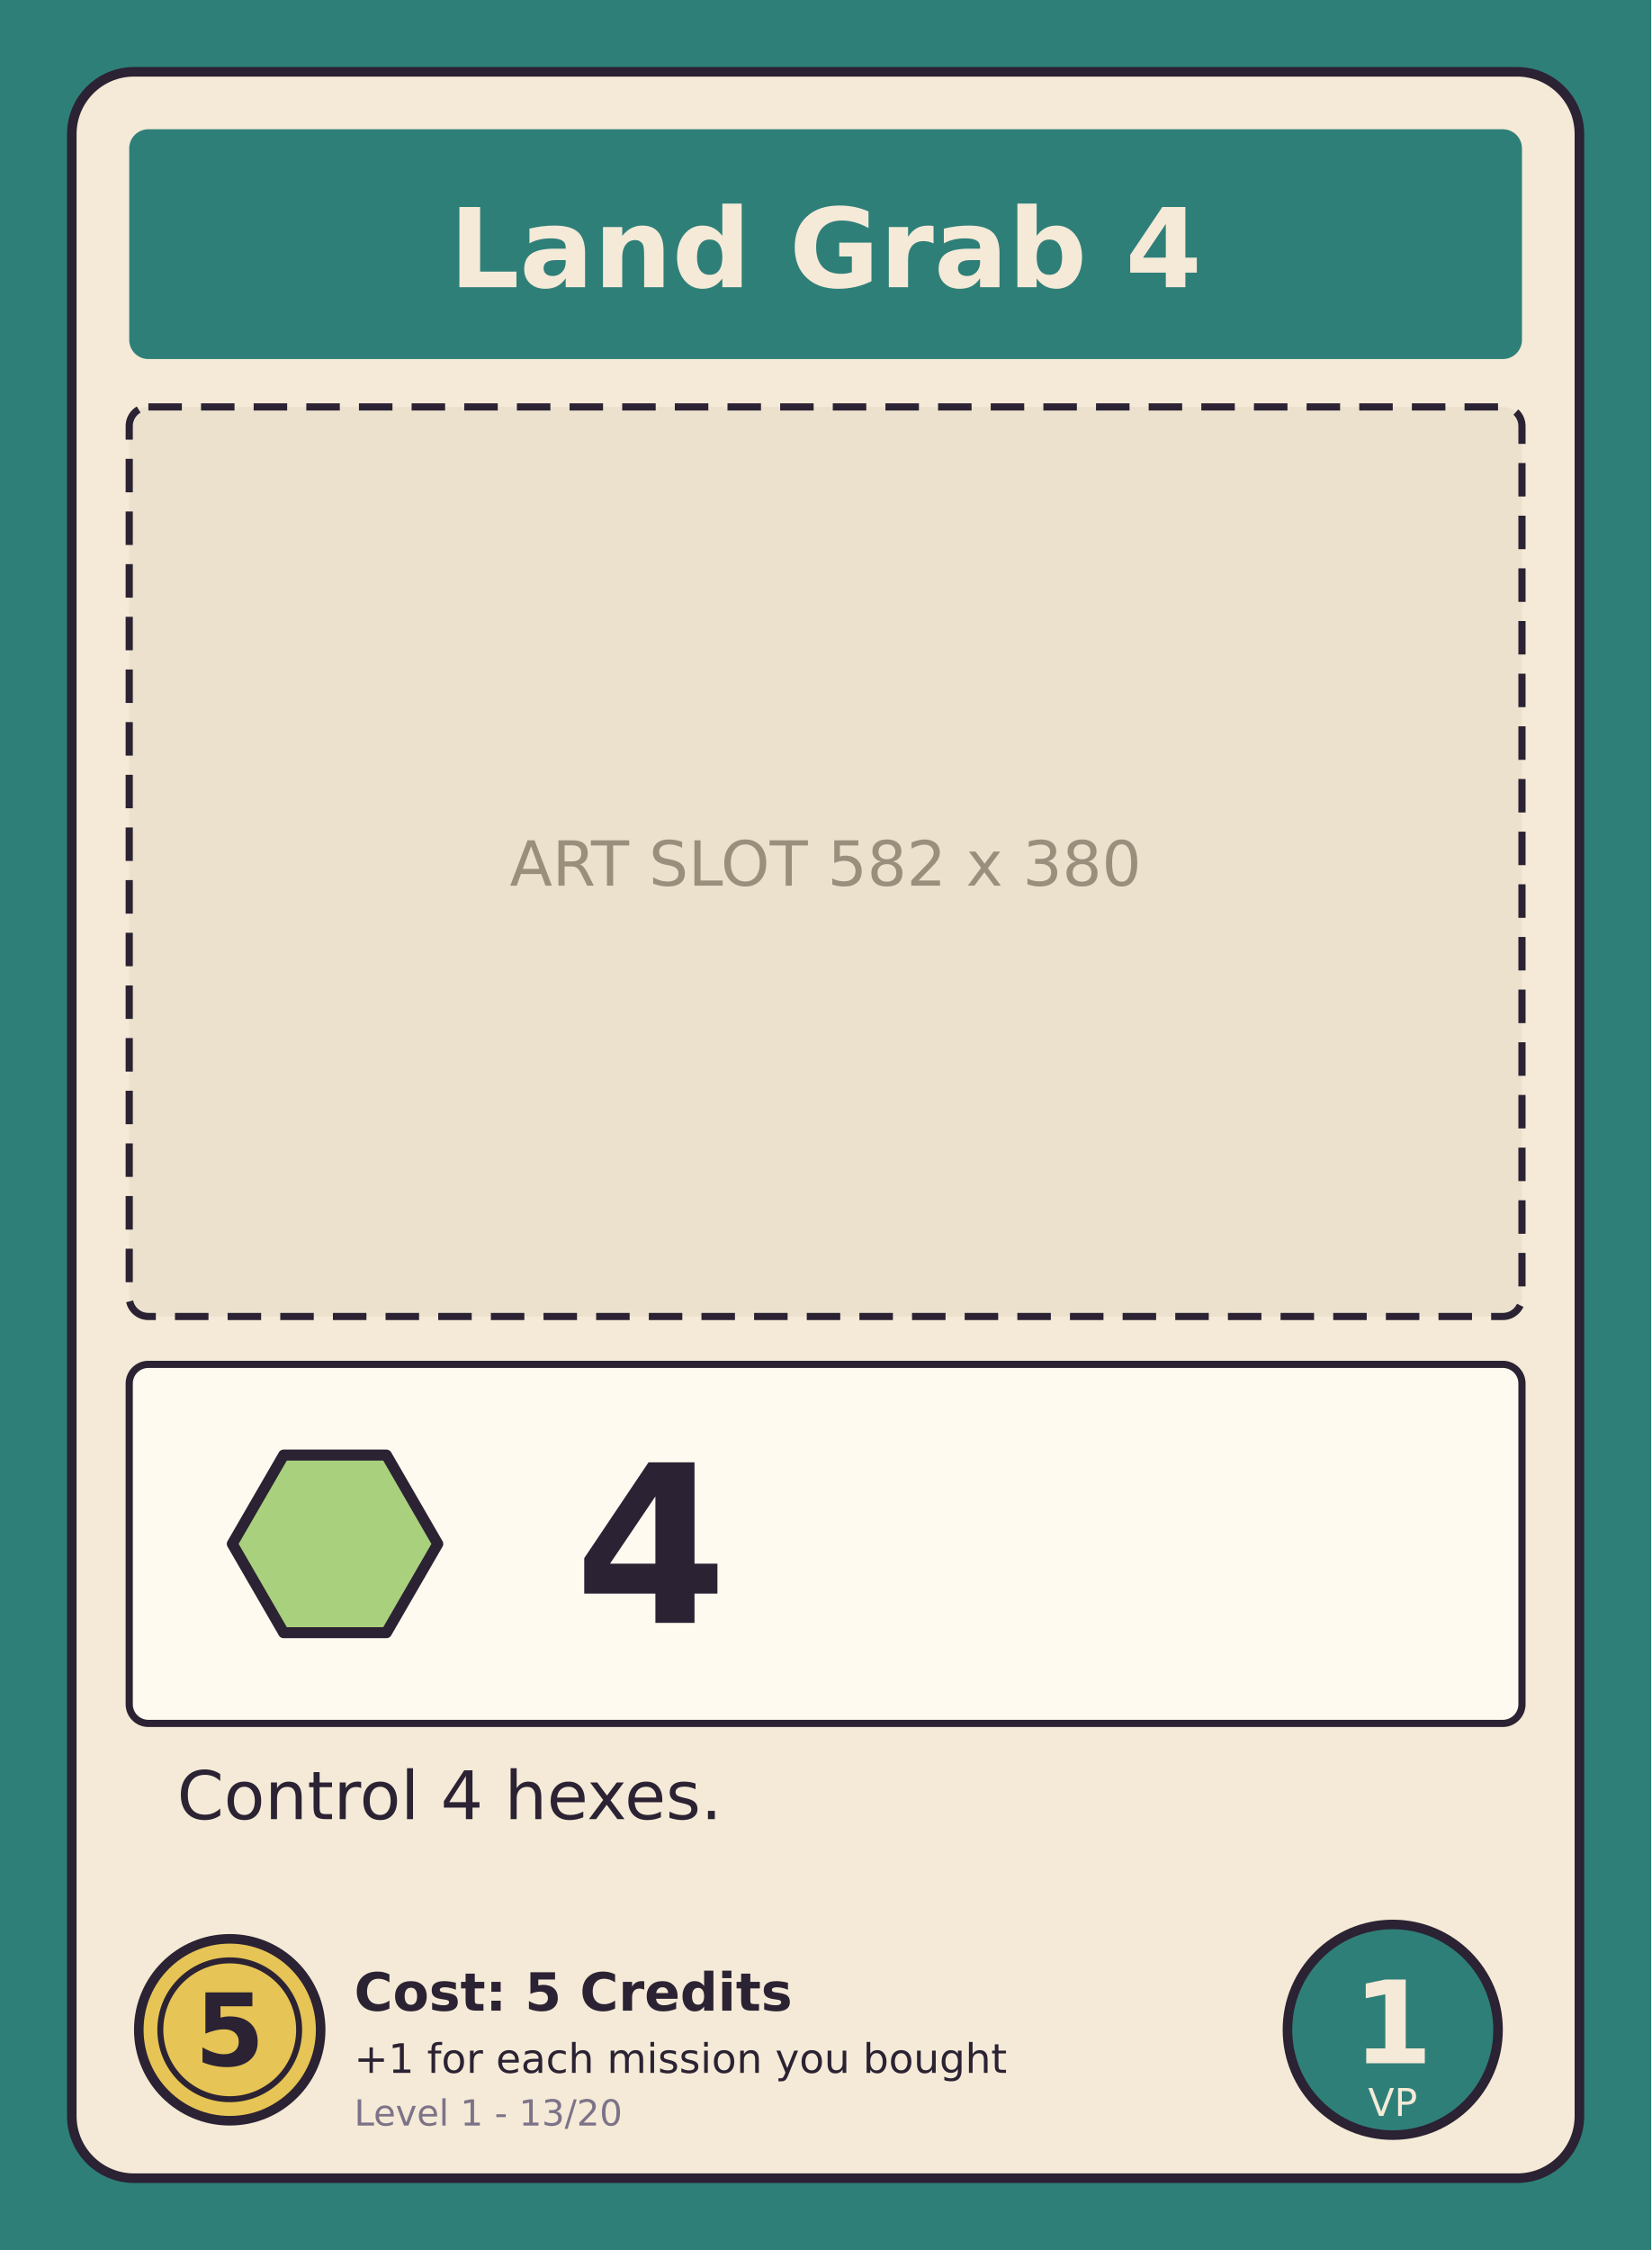
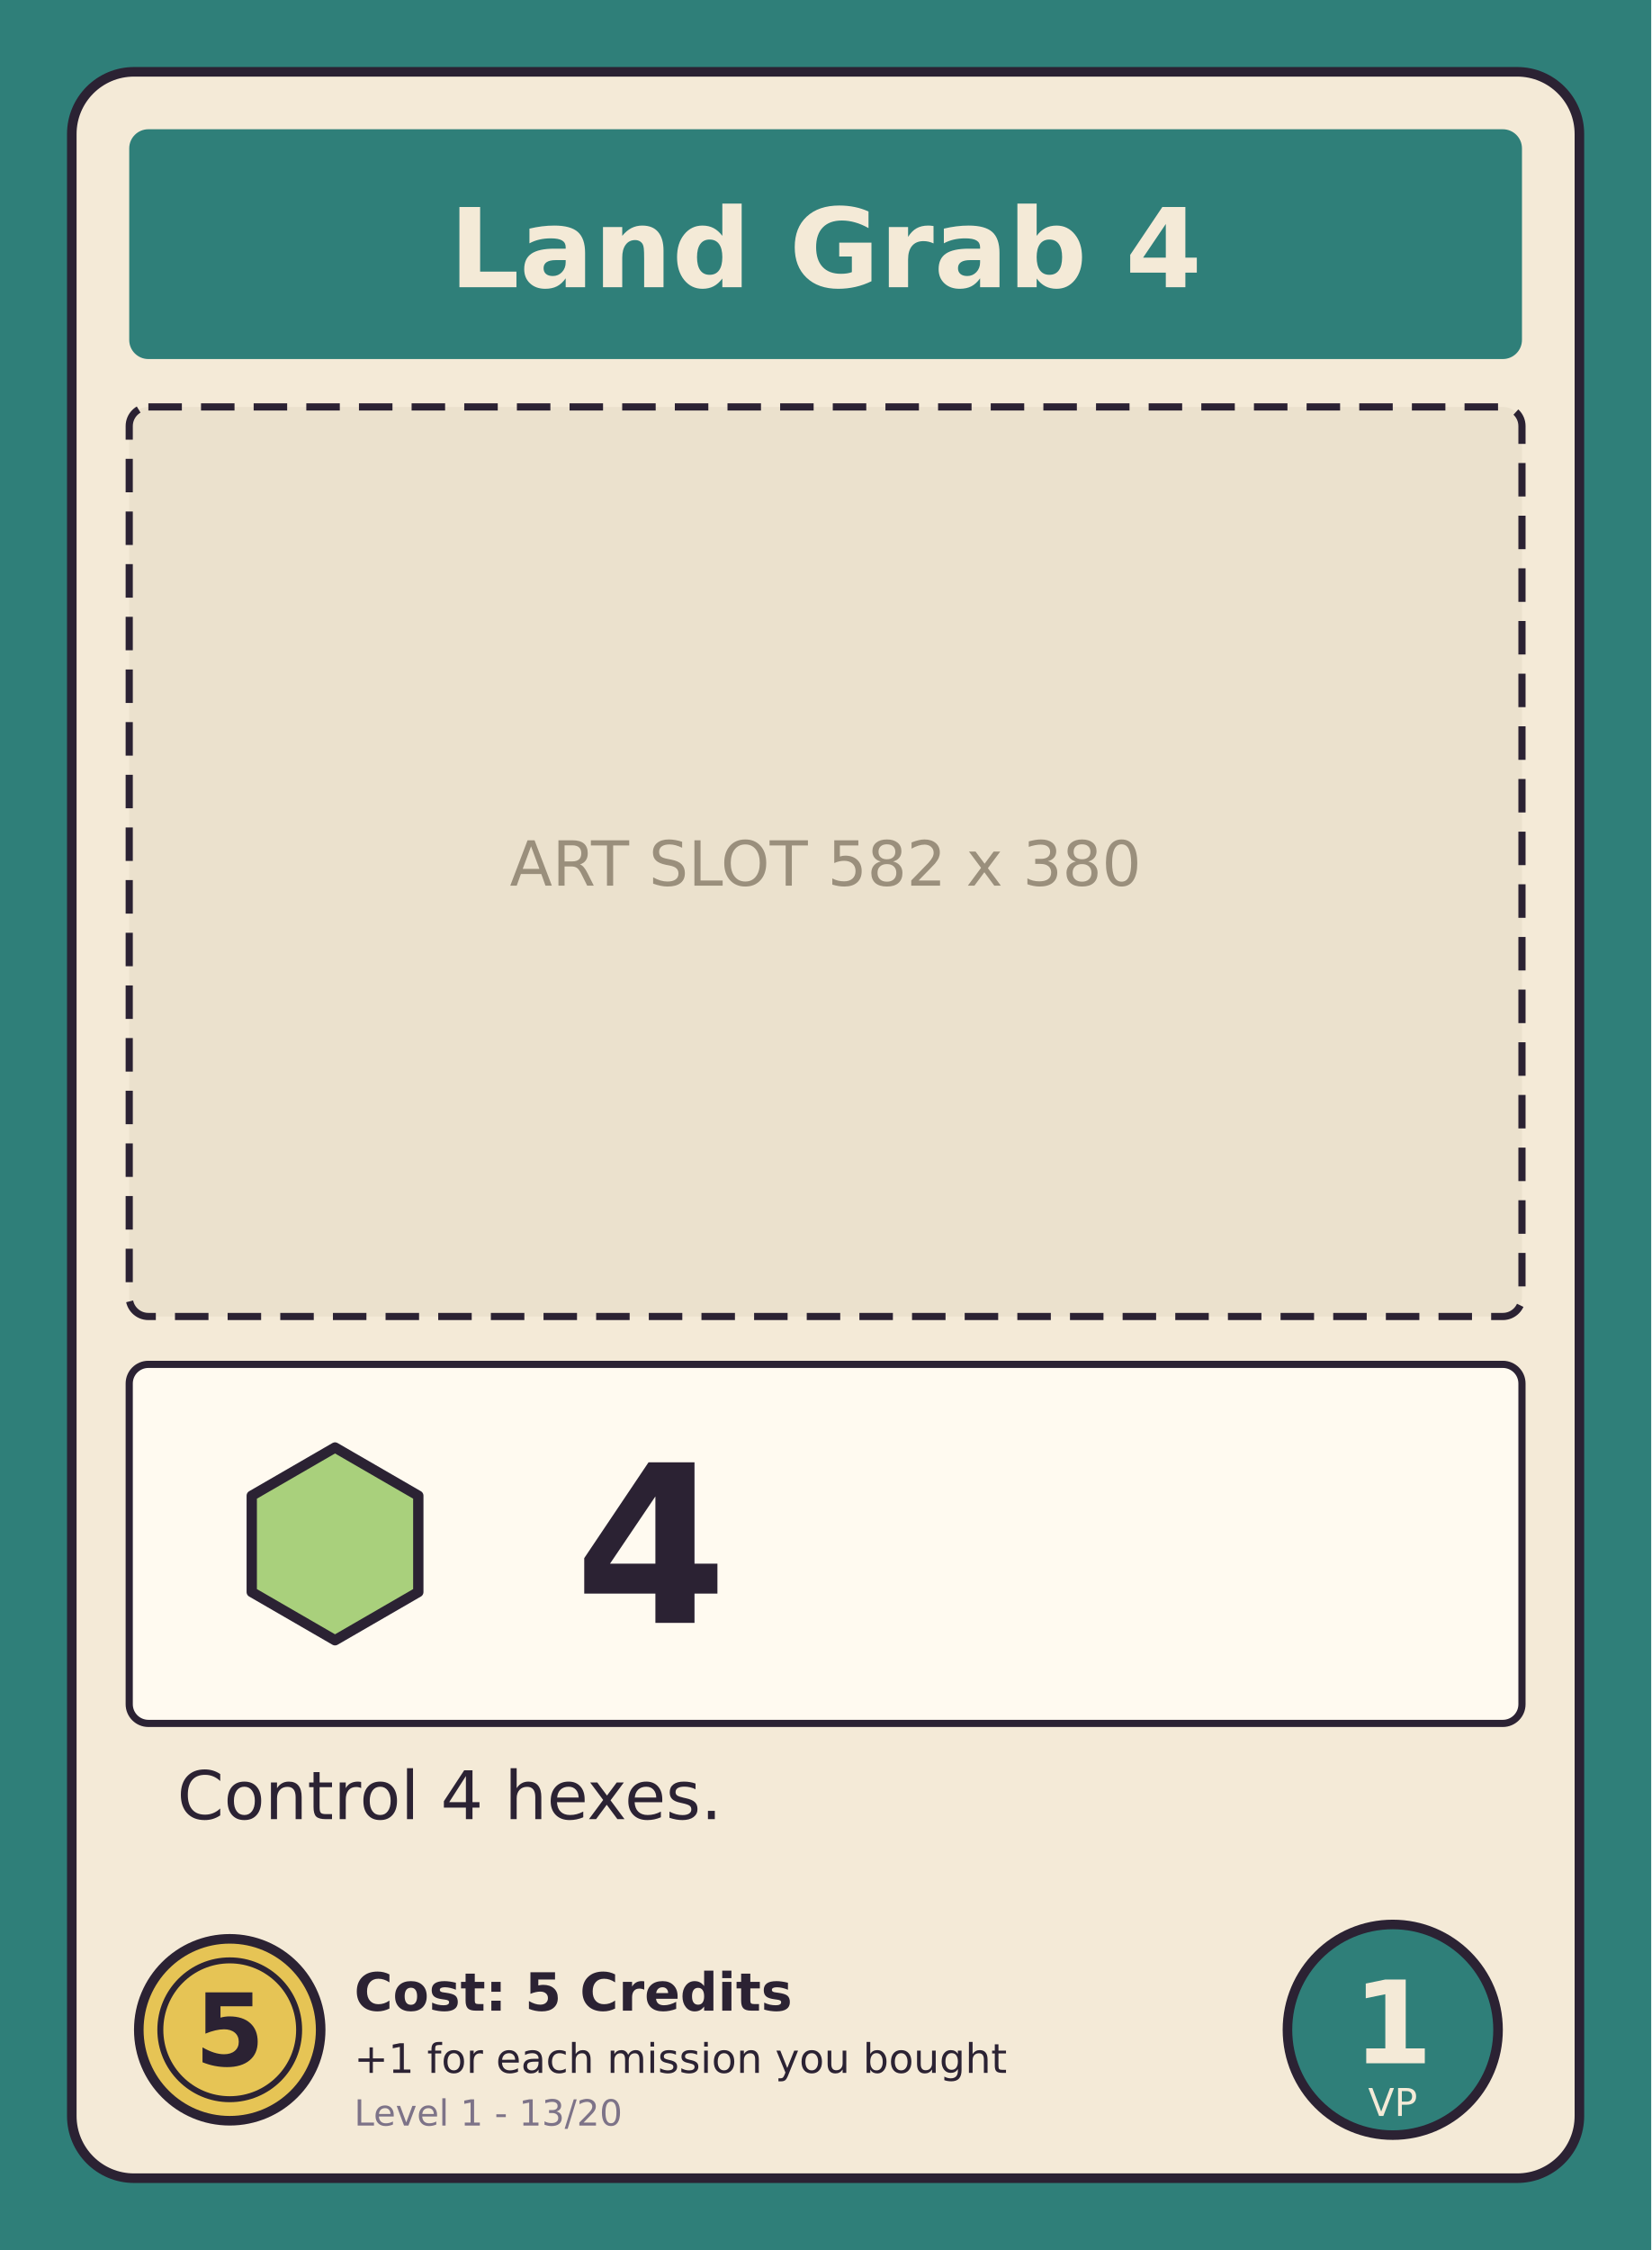
<svg xmlns="http://www.w3.org/2000/svg" viewBox="0 0 690 940" width="69.0mm" height="94.0mm" font-family="DejaVu Sans, Arial, sans-serif">
  <rect id="bleed" x="0" y="0" width="690" height="940" fill="#2f7f79" />
  <rect id="trim" x="30" y="30" width="630" height="880" rx="26" fill="#f4ead7" stroke="#2b2233" stroke-width="4" />
  <rect x="54" y="54" width="582" height="96" rx="8" fill="#2f7f79" />
  <text x="345.0" y="120" text-anchor="middle" font-size="46" font-weight="bold" fill="#f4ead7">Land Grab 4</text>
  <g id="art-slot">
    <rect x="54" y="170" width="582" height="380" rx="8" fill="#ebe1cd" stroke="#2b2233" stroke-width="3" stroke-dasharray="14 8" />
    <text class="placeholder" x="345.0" y="370" text-anchor="middle" font-size="26" fill="#9a8f7c">ART SLOT 582 x 380</text>
  </g>
  <rect x="54" y="570" width="582" height="150" rx="8" fill="#fffaf0" stroke="#2b2233" stroke-width="3" />
-   <g transform="translate(140,645) scale(1.533333)" stroke="#2b2233" stroke-width="3" stroke-linejoin="round" fill="none">
-     <polygon points="28.0,0.0 14.0,24.2 -14.0,24.2 -28.0,0.0 -14.0,-24.2 14.0,-24.2" fill="#a9d07c" />
+   <g transform="translate(140.0,645.0) scale(1.438)" stroke="#2b2233" stroke-width="3" stroke-linejoin="round" stroke-linecap="round" fill="none">
+     <polygon points="24.2,-14.0 24.2,14.0 0.0,28.0 -24.2,14.0 -24.2,-14.0 -0.0,-28.0" fill="#a9d07c" />
  </g>
  <text x="240" y="678" font-size="92" font-weight="bold" fill="#2b2233">4</text>
  <text x="74" y="760" font-size="28" fill="#2b2233">Control 4 hexes.</text>
  <g id="cost">
    <circle cx="96" cy="848" r="38" fill="#e6c455" stroke="#2b2233" stroke-width="4" />
    <circle cx="96" cy="848" r="29" fill="none" stroke="#2b2233" stroke-width="2.5" />
    <text x="96" y="863" text-anchor="middle" font-size="42" font-weight="bold" fill="#2b2233">5</text>
  </g>
  <text x="148" y="840" font-size="22" font-weight="bold" fill="#2b2233">Cost: 5 Credits</text>
  <text x="148" y="866" font-size="17" fill="#2b2233">+1 for each mission you bought</text>
  <text x="148" y="888" font-size="15" fill="#7d7388">Level 1  -  13/20</text>
  <circle cx="582" cy="848" r="44" fill="#2f7f79" stroke="#2b2233" stroke-width="4" />
  <text x="582" y="862" text-anchor="middle" font-size="48" font-weight="bold" fill="#f4ead7">1</text>
  <text x="582" y="884" text-anchor="middle" font-size="16" fill="#f4ead7">VP</text>
</svg>
